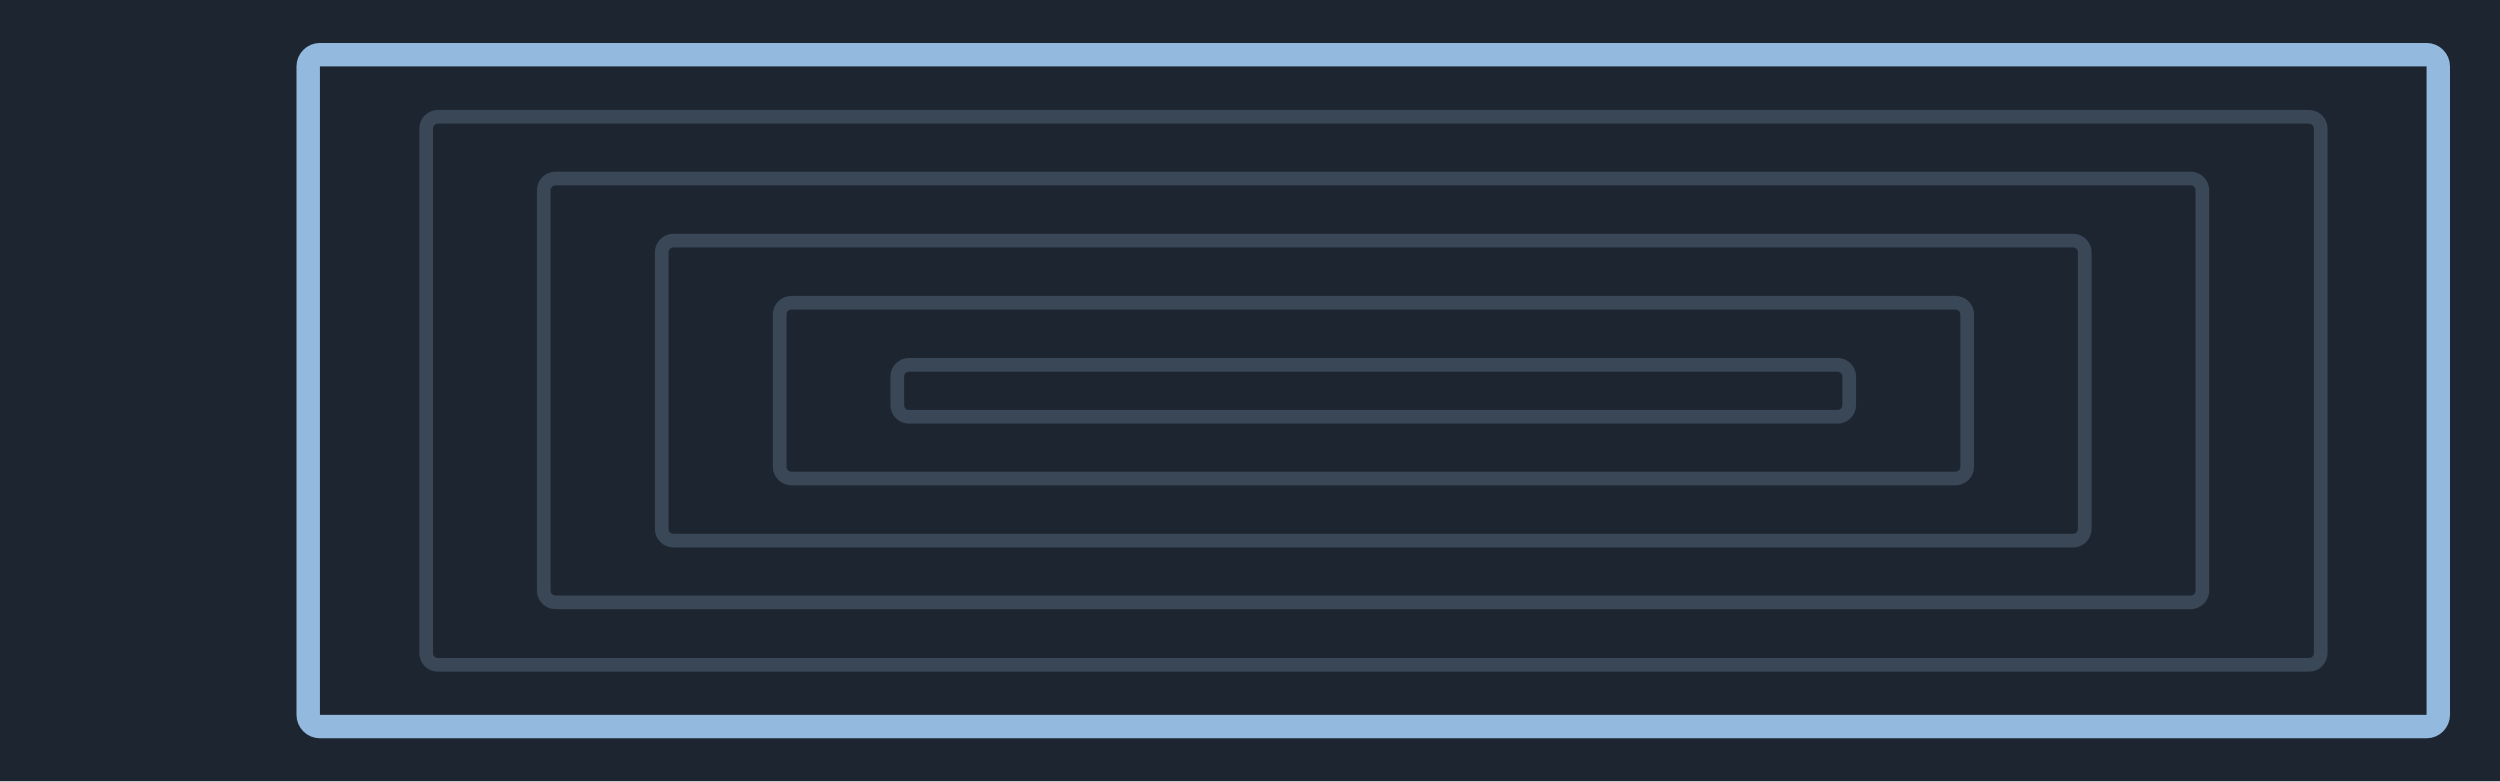
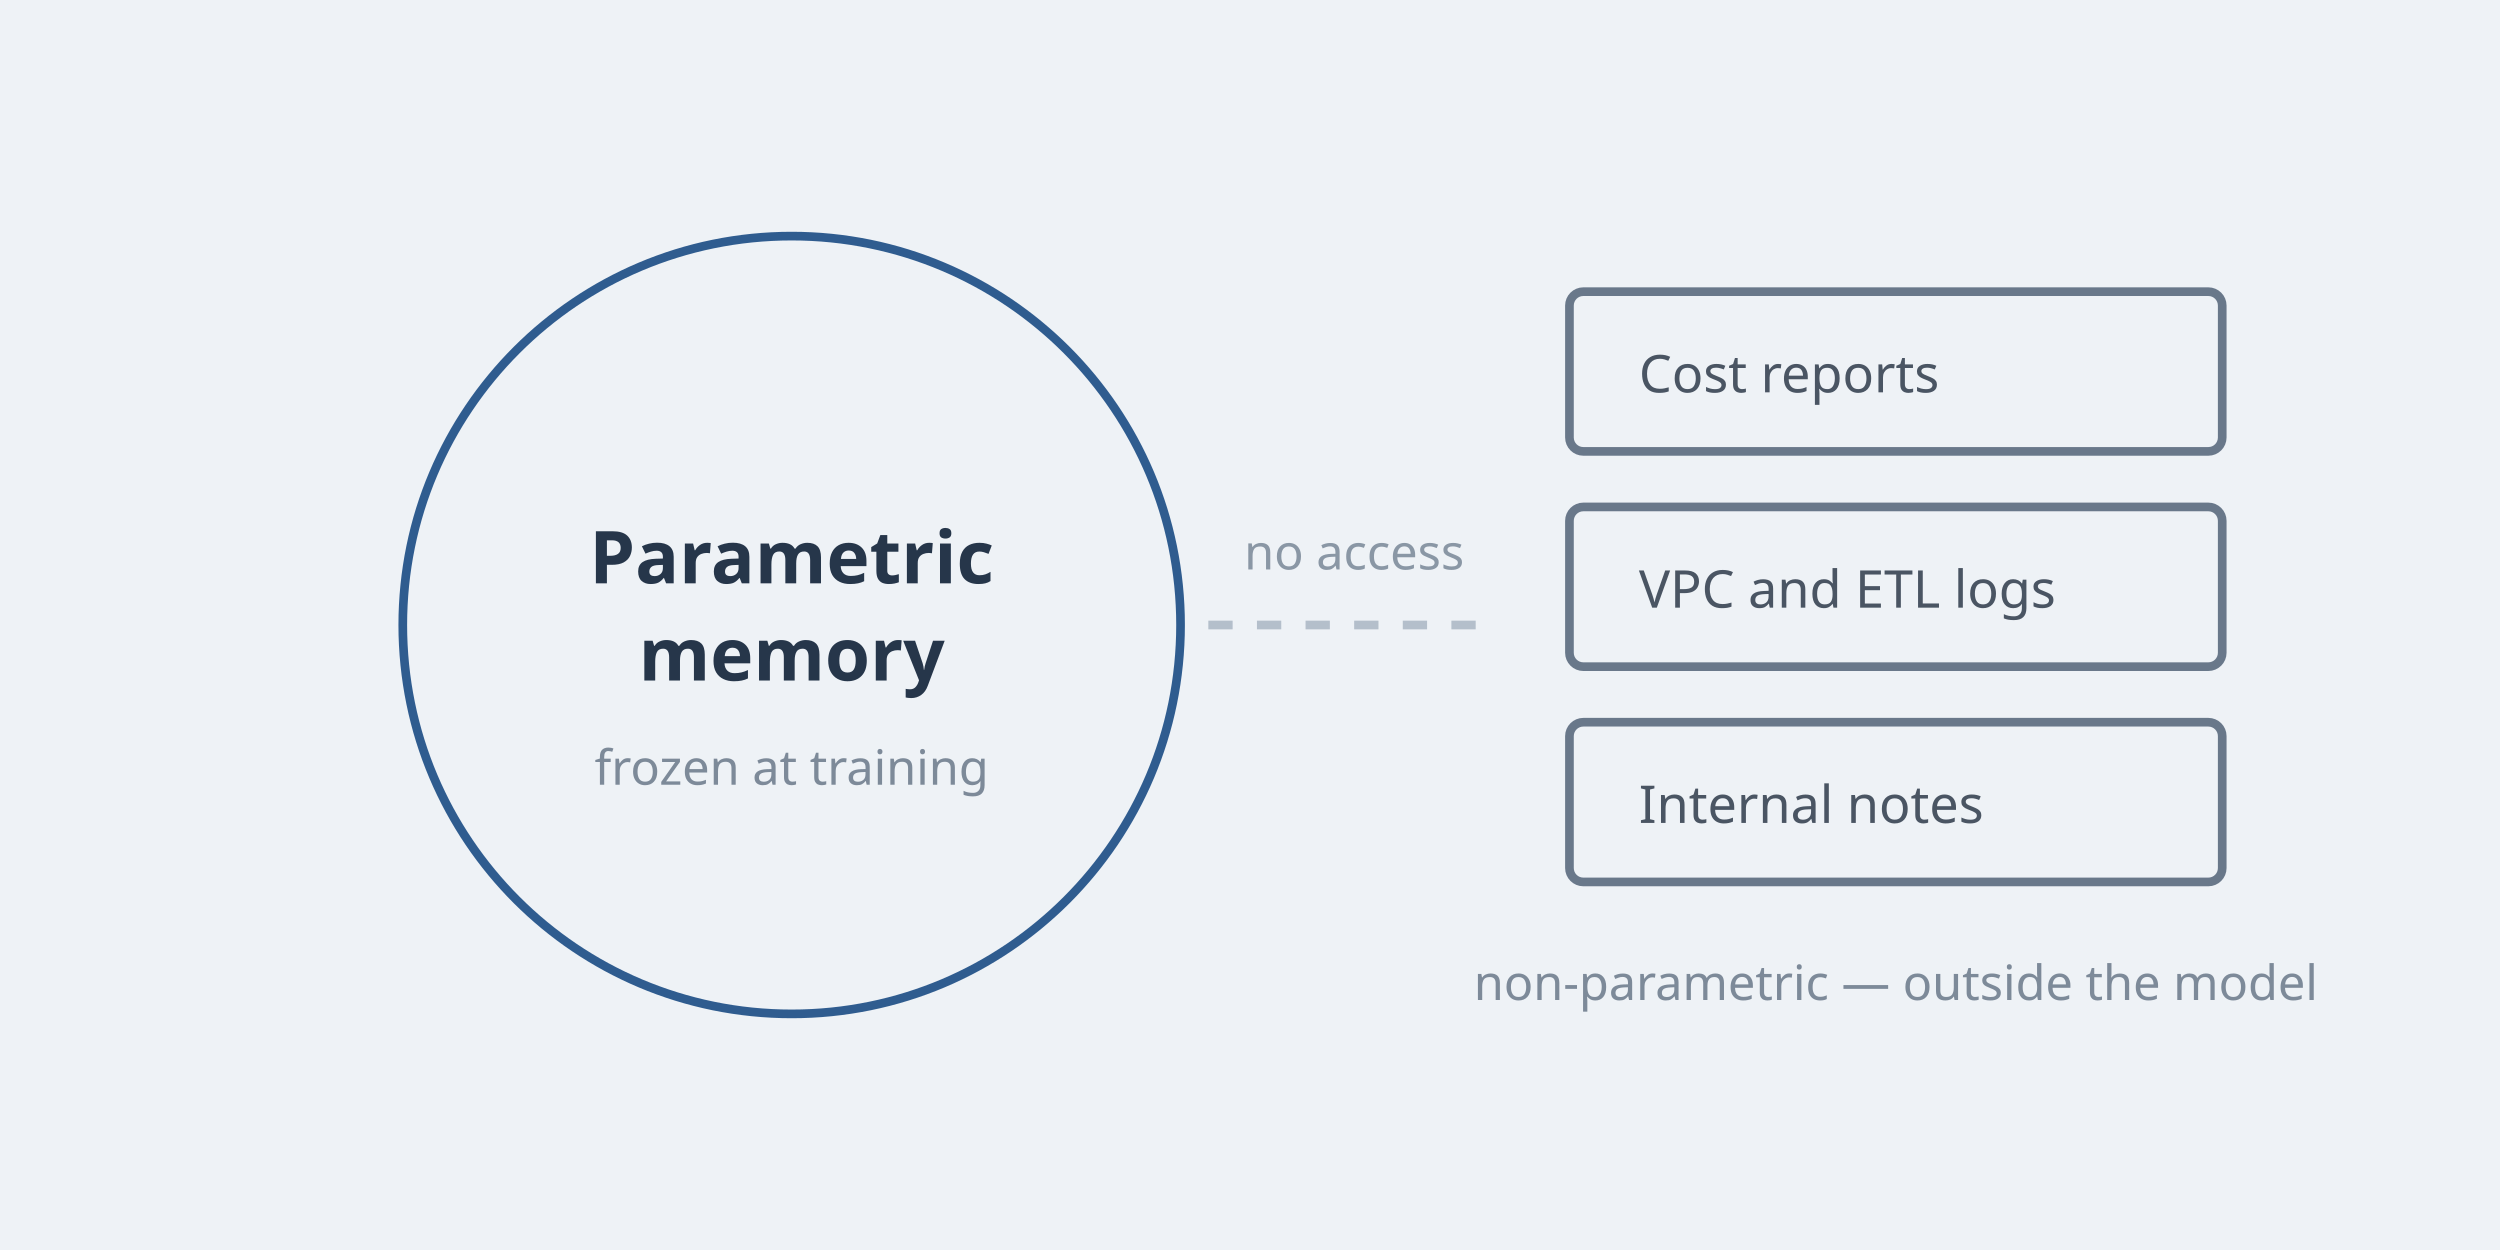
- <svg xmlns="http://www.w3.org/2000/svg" viewBox="0 0 640 200" width="640" height="200">
-   <rect width="640" height="200" fill="#1d2630" />
-   <g clip-path="url(#c)">
-     <rect x="78.9" y="14.0" width="545.3" height="172.0" rx="3" fill="none" stroke="#93b9df" stroke-width="6" />
-     <rect x="109.1" y="29.9" width="485.0" height="140.3" rx="3" fill="none" stroke="#3a4757" stroke-width="3.5" />
-     <rect x="139.2" y="45.7" width="424.6" height="108.5" rx="3" fill="none" stroke="#3a4757" stroke-width="3.5" />
-     <rect x="169.4" y="61.6" width="364.3" height="76.8" rx="3" fill="none" stroke="#3a4757" stroke-width="3.5" />
-     <rect x="199.6" y="77.5" width="304.0" height="45.0" rx="3" fill="none" stroke="#3a4757" stroke-width="3.5" />
-     <rect x="229.7" y="93.4" width="243.7" height="13.3" rx="3" fill="none" stroke="#3a4757" stroke-width="3.5" />
+ <svg xmlns="http://www.w3.org/2000/svg" viewBox="0 0 720 360" width="720" height="360" role="img" aria-labelledby="t">
+   <rect width="720" height="360" fill="#eef2f6" />
+   <g font-family="ui-sans-serif, system-ui, sans-serif">
+     <circle cx="228" cy="180" r="112" fill="none" stroke="#2f5c8f" stroke-width="2.5" />
+     <text x="228" y="168" font-size="21" fill="#26364a" text-anchor="middle" font-weight="600">Parametric</text>
+     <text x="228" y="196" font-size="21" fill="#26364a" text-anchor="middle" font-weight="600">memory</text>
+     <text x="228" y="226" font-size="14" fill="#7d8a99" text-anchor="middle">frozen at training</text>
+     <path d="M348 180 h84" stroke="#b4bfcb" stroke-width="2.5" stroke-dasharray="7 7" />
+     <text x="390" y="164" font-size="14" fill="#8a97a5" text-anchor="middle">no access</text>
+     <g stroke="#69788a" stroke-width="2.5" fill="none">
+       <rect x="452" y="84" width="188" height="46" rx="4" />
+       <rect x="452" y="146" width="188" height="46" rx="4" />
+       <rect x="452" y="208" width="188" height="46" rx="4" />
+     </g>
+     <g font-size="15" fill="#4a5563">
+       <text x="472" y="113">Cost reports</text>
+       <text x="472" y="175">VPC and ETL logs</text>
+       <text x="472" y="237">Internal notes</text>
+     </g>
+     <text x="546" y="288" font-size="14" fill="#7d8a99" text-anchor="middle">non-parametric — outside the model</text>
  </g>
-   <clipPath id="c">
-     <rect width="640" height="200" />
-   </clipPath>
</svg>
